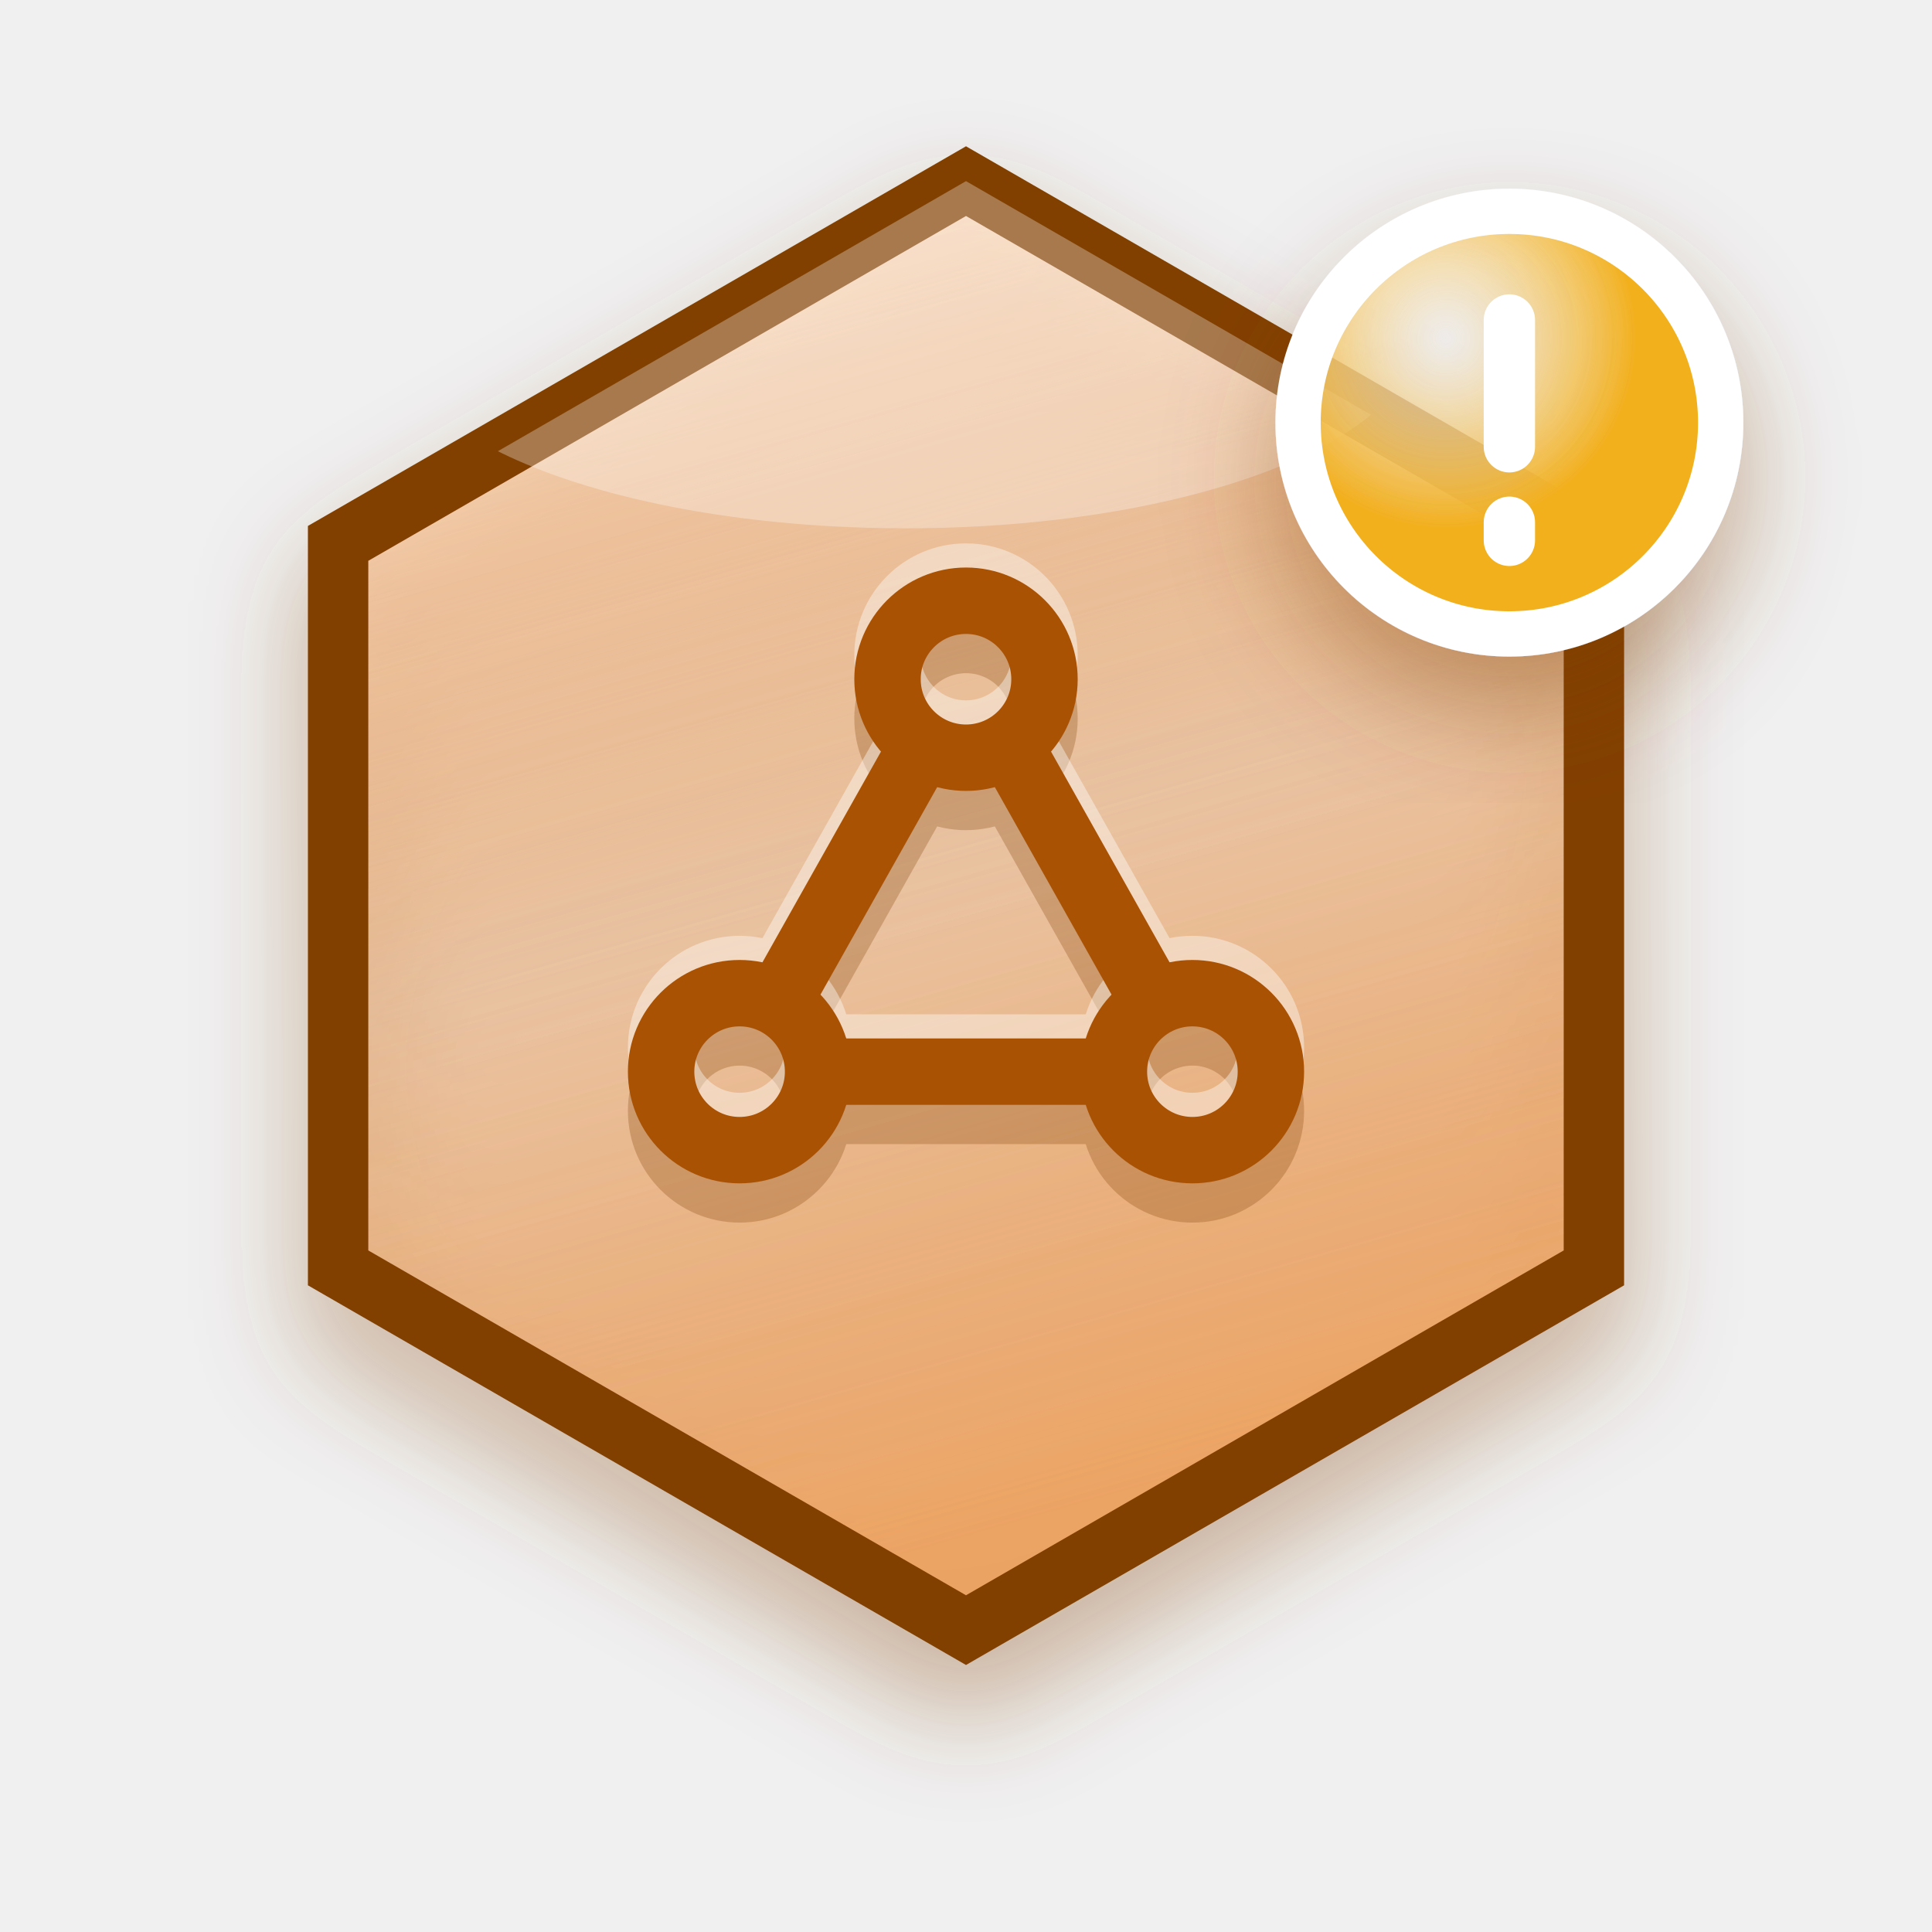
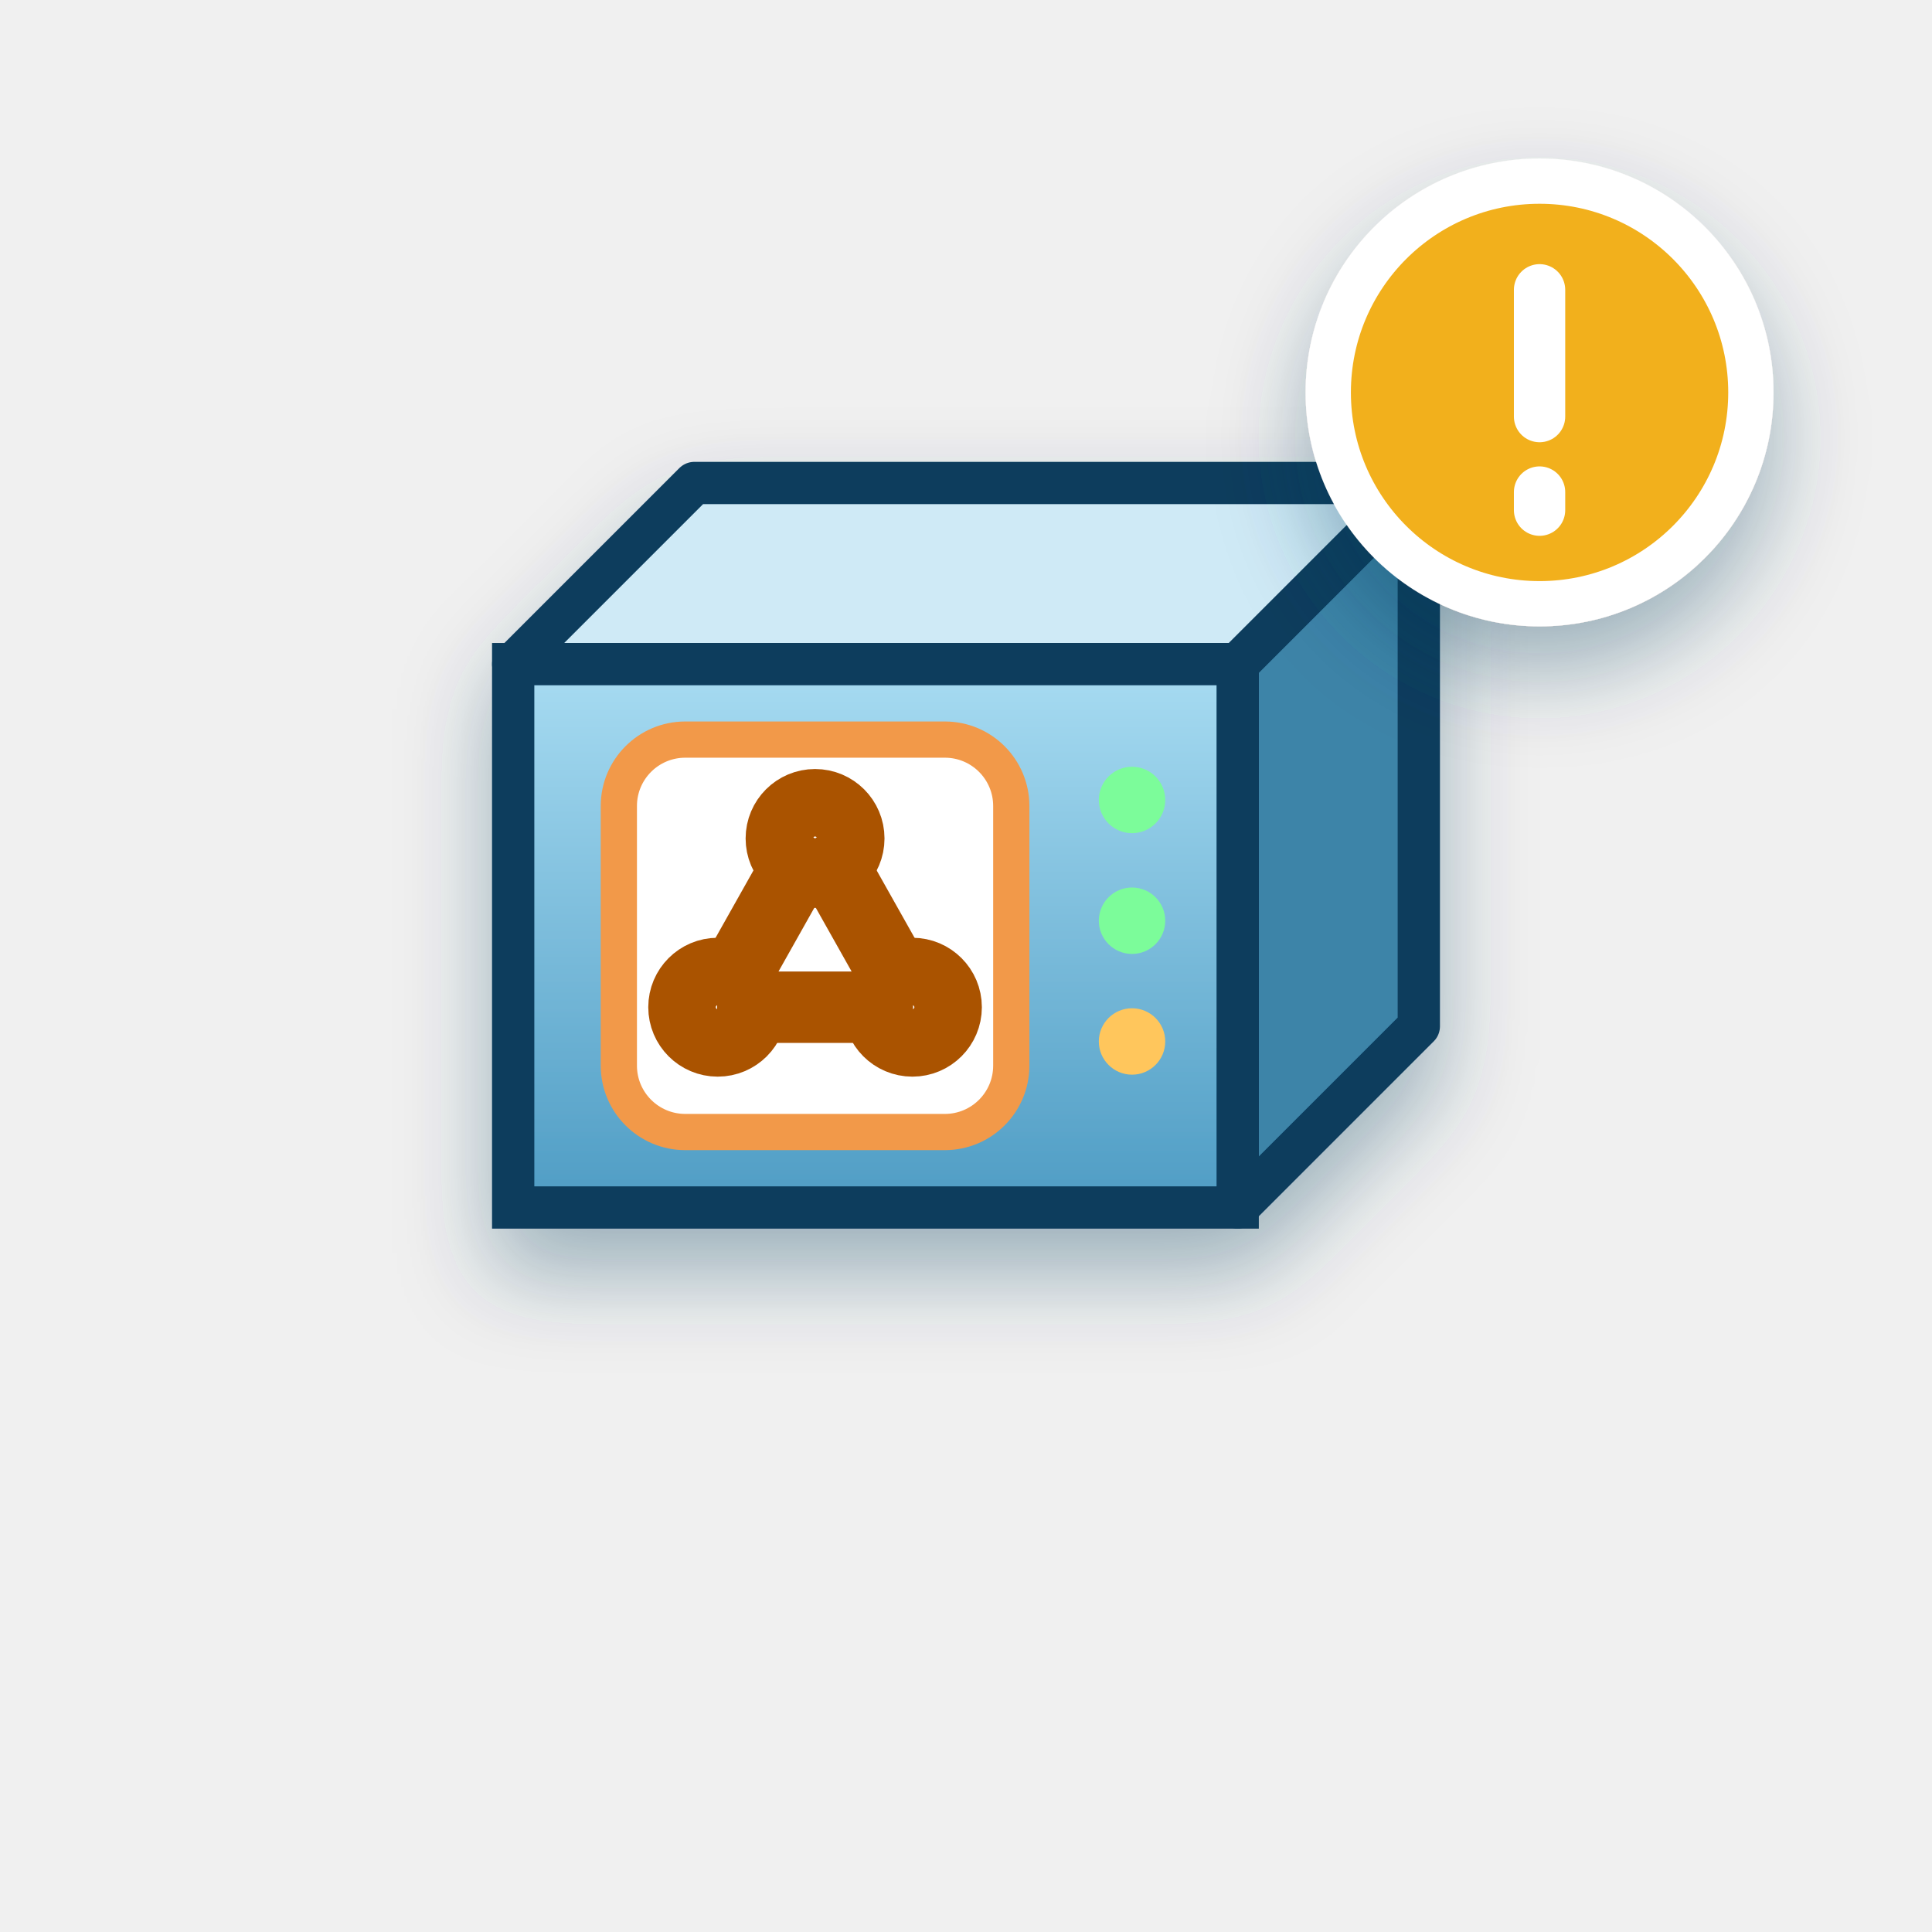
<svg xmlns="http://www.w3.org/2000/svg" viewBox="0 0 64 64" width="64" height="64">
  <defs>
-     <linearGradient id="bg" x1="0" y1="0" x2="0.25" y2="1">
-       <stop offset="0" stop-color="#FBE2CC" />
-       <stop offset="0.55" stop-color="#F2994A" stop-opacity="0.35" />
-       <stop offset="1" stop-color="#F2994A" stop-opacity="0.75" />
+     <linearGradient id="fg" x1="0" y1="0" x2="0" y2="1">
+       <stop offset="0" stop-color="#A8DCF2" />
+       <stop offset="1" stop-color="#4E9CC4" />
    </linearGradient>
+     <linearGradient id="cg" x1="0" y1="0" x2="1" y2="0">
+       <stop offset="0" stop-color="#8FCDE9" />
+       <stop offset="0.5" stop-color="#5FA8CE" />
+       <stop offset="1" stop-color="#35789E" />
+     </linearGradient>
+     <radialGradient id="sg" cx="0.35" cy="0.3" r="1">
+       <stop offset="0" stop-color="#C9EAF8" />
+       <stop offset="1" stop-color="#4E9CC4" />
+     </radialGradient>
    <filter id="ds" x="-40%" y="-40%" width="180%" height="180%">
-       <feDropShadow dx="0" dy="1.8" stdDeviation="1.8" flood-color="#823F03" flood-opacity="0.4" />
+       <feDropShadow dx="0" dy="1.5" stdDeviation="1.5" flood-color="#0B3C5D" flood-opacity="0.35" />
    </filter>
-     <clipPath id="cp">
-       <polygon points="32.0,6.0 52.8,18.0 52.8,42.0 32.0,54.0 11.2,42.0 11.2,18.0" />
-     </clipPath>
  </defs>
  <g>
    <g filter="url(#ds)">
-       <polygon points="32.0,6.0 52.8,18.0 52.8,42.0 32.0,54.0 11.2,42.0 11.2,18.0" fill="url(#bg)" stroke="#823F03" stroke-width="2" />
-     </g>
-     <g clip-path="url(#cp)">
-       <ellipse cx="30" cy="11" rx="17" ry="6.5" fill="#ffffff" opacity="0.3" />
-     </g>
-     <g transform="translate(0 1.3)" opacity="0.28" fill="none" stroke="#823F03" stroke-width="2.2" stroke-linecap="round" stroke-linejoin="round">
-       <circle cx="32" cy="22.5" r="2.6" />
-       <circle cx="24.5" cy="35.5" r="2.6" />
-       <circle cx="39.5" cy="35.5" r="2.6" />
-       <path d="M30.5 24.8l-4.5 8M33.5 24.8l4.5 8M27.2 35.5h9.6" />
-     </g>
-     <g transform="translate(0 -0.8)" opacity="0.4" fill="none" stroke="#ffffff" stroke-width="2.2" stroke-linecap="round" stroke-linejoin="round">
-       <circle cx="32" cy="22.5" r="2.6" />
-       <circle cx="24.5" cy="35.5" r="2.6" />
-       <circle cx="39.5" cy="35.5" r="2.6" />
-       <path d="M30.5 24.8l-4.5 8M33.5 24.8l4.5 8M27.2 35.5h9.6" />
-     </g>
-     <g fill="none" stroke="#AA5204" stroke-width="2.2" stroke-linecap="round" stroke-linejoin="round">
-       <circle cx="32" cy="22.5" r="2.6" />
-       <circle cx="24.5" cy="35.5" r="2.6" />
-       <circle cx="39.5" cy="35.5" r="2.6" />
-       <path d="M30.5 24.8l-4.5 8M33.5 24.8l4.5 8M27.2 35.5h9.6" />
+       <polygon points="17,22 23,16 47,16 41,22" fill="#CFEAF6" stroke="#0B3C5D" stroke-width="1.4" stroke-linejoin="round" />
+       <polygon points="41,22 47,16 47,34 41,40" fill="#3E84A8" stroke="#0B3C5D" stroke-width="1.4" stroke-linejoin="round" />
+       <rect x="17" y="22" width="24" height="18" fill="url(#fg)" stroke="#0B3C5D" stroke-width="1.4" />
+       <rect x="20.5" y="24.5" width="13" height="13" rx="2.2" fill="#fff" stroke="#F2994A" stroke-width="1.2" />
+       <g transform="translate(27 31) scale(0.43) translate(-32 -30)" fill="none" stroke="#AA5204" stroke-width="5.5" stroke-linecap="round" stroke-linejoin="round">
+         <circle cx="32" cy="22.5" r="2.6" />
+         <circle cx="24.5" cy="35.5" r="2.6" />
+         <circle cx="39.5" cy="35.5" r="2.6" />
+         <path d="M30.5 24.8l-4.5 8M33.5 24.8l4.5 8M27.2 35.5h9.6" />
+       </g>
+       <circle cx="37.5" cy="26.5" r="1.1" fill="#7CFC9A" />
+       <circle cx="37.5" cy="30.5" r="1.1" fill="#7CFC9A" />
+       <circle cx="37.5" cy="34.5" r="1.1" fill="#FFC65C" />
    </g>
  </g>
  <g filter="url(#ds)">
-     <circle cx="50" cy="14" r="7" fill="url(#bst)" stroke="#fff" stroke-width="1.5" />
+     <circle cx="51" cy="13" r="7" fill="#F2B01E" stroke="#fff" stroke-width="1.5" />
  </g>
-   <defs>
-     <radialGradient id="bst" cx="0.35" cy="0.3" r="1">
-       <stop offset="0" stop-color="#ffffff" stop-opacity="0.55" />
-       <stop offset="0.45" stop-color="#F2B01E" />
-       <stop offset="1" stop-color="#F2B01E" />
-     </radialGradient>
-   </defs>
-   <path d="M50 10.6v4.2M50 17.3v.6" stroke="#fff" stroke-width="1.7" fill="none" stroke-linecap="round" />
+   <path d="M51 9.6v4.2M51 16.3v.6" stroke="#fff" stroke-width="1.7" fill="none" stroke-linecap="round" />
</svg>
